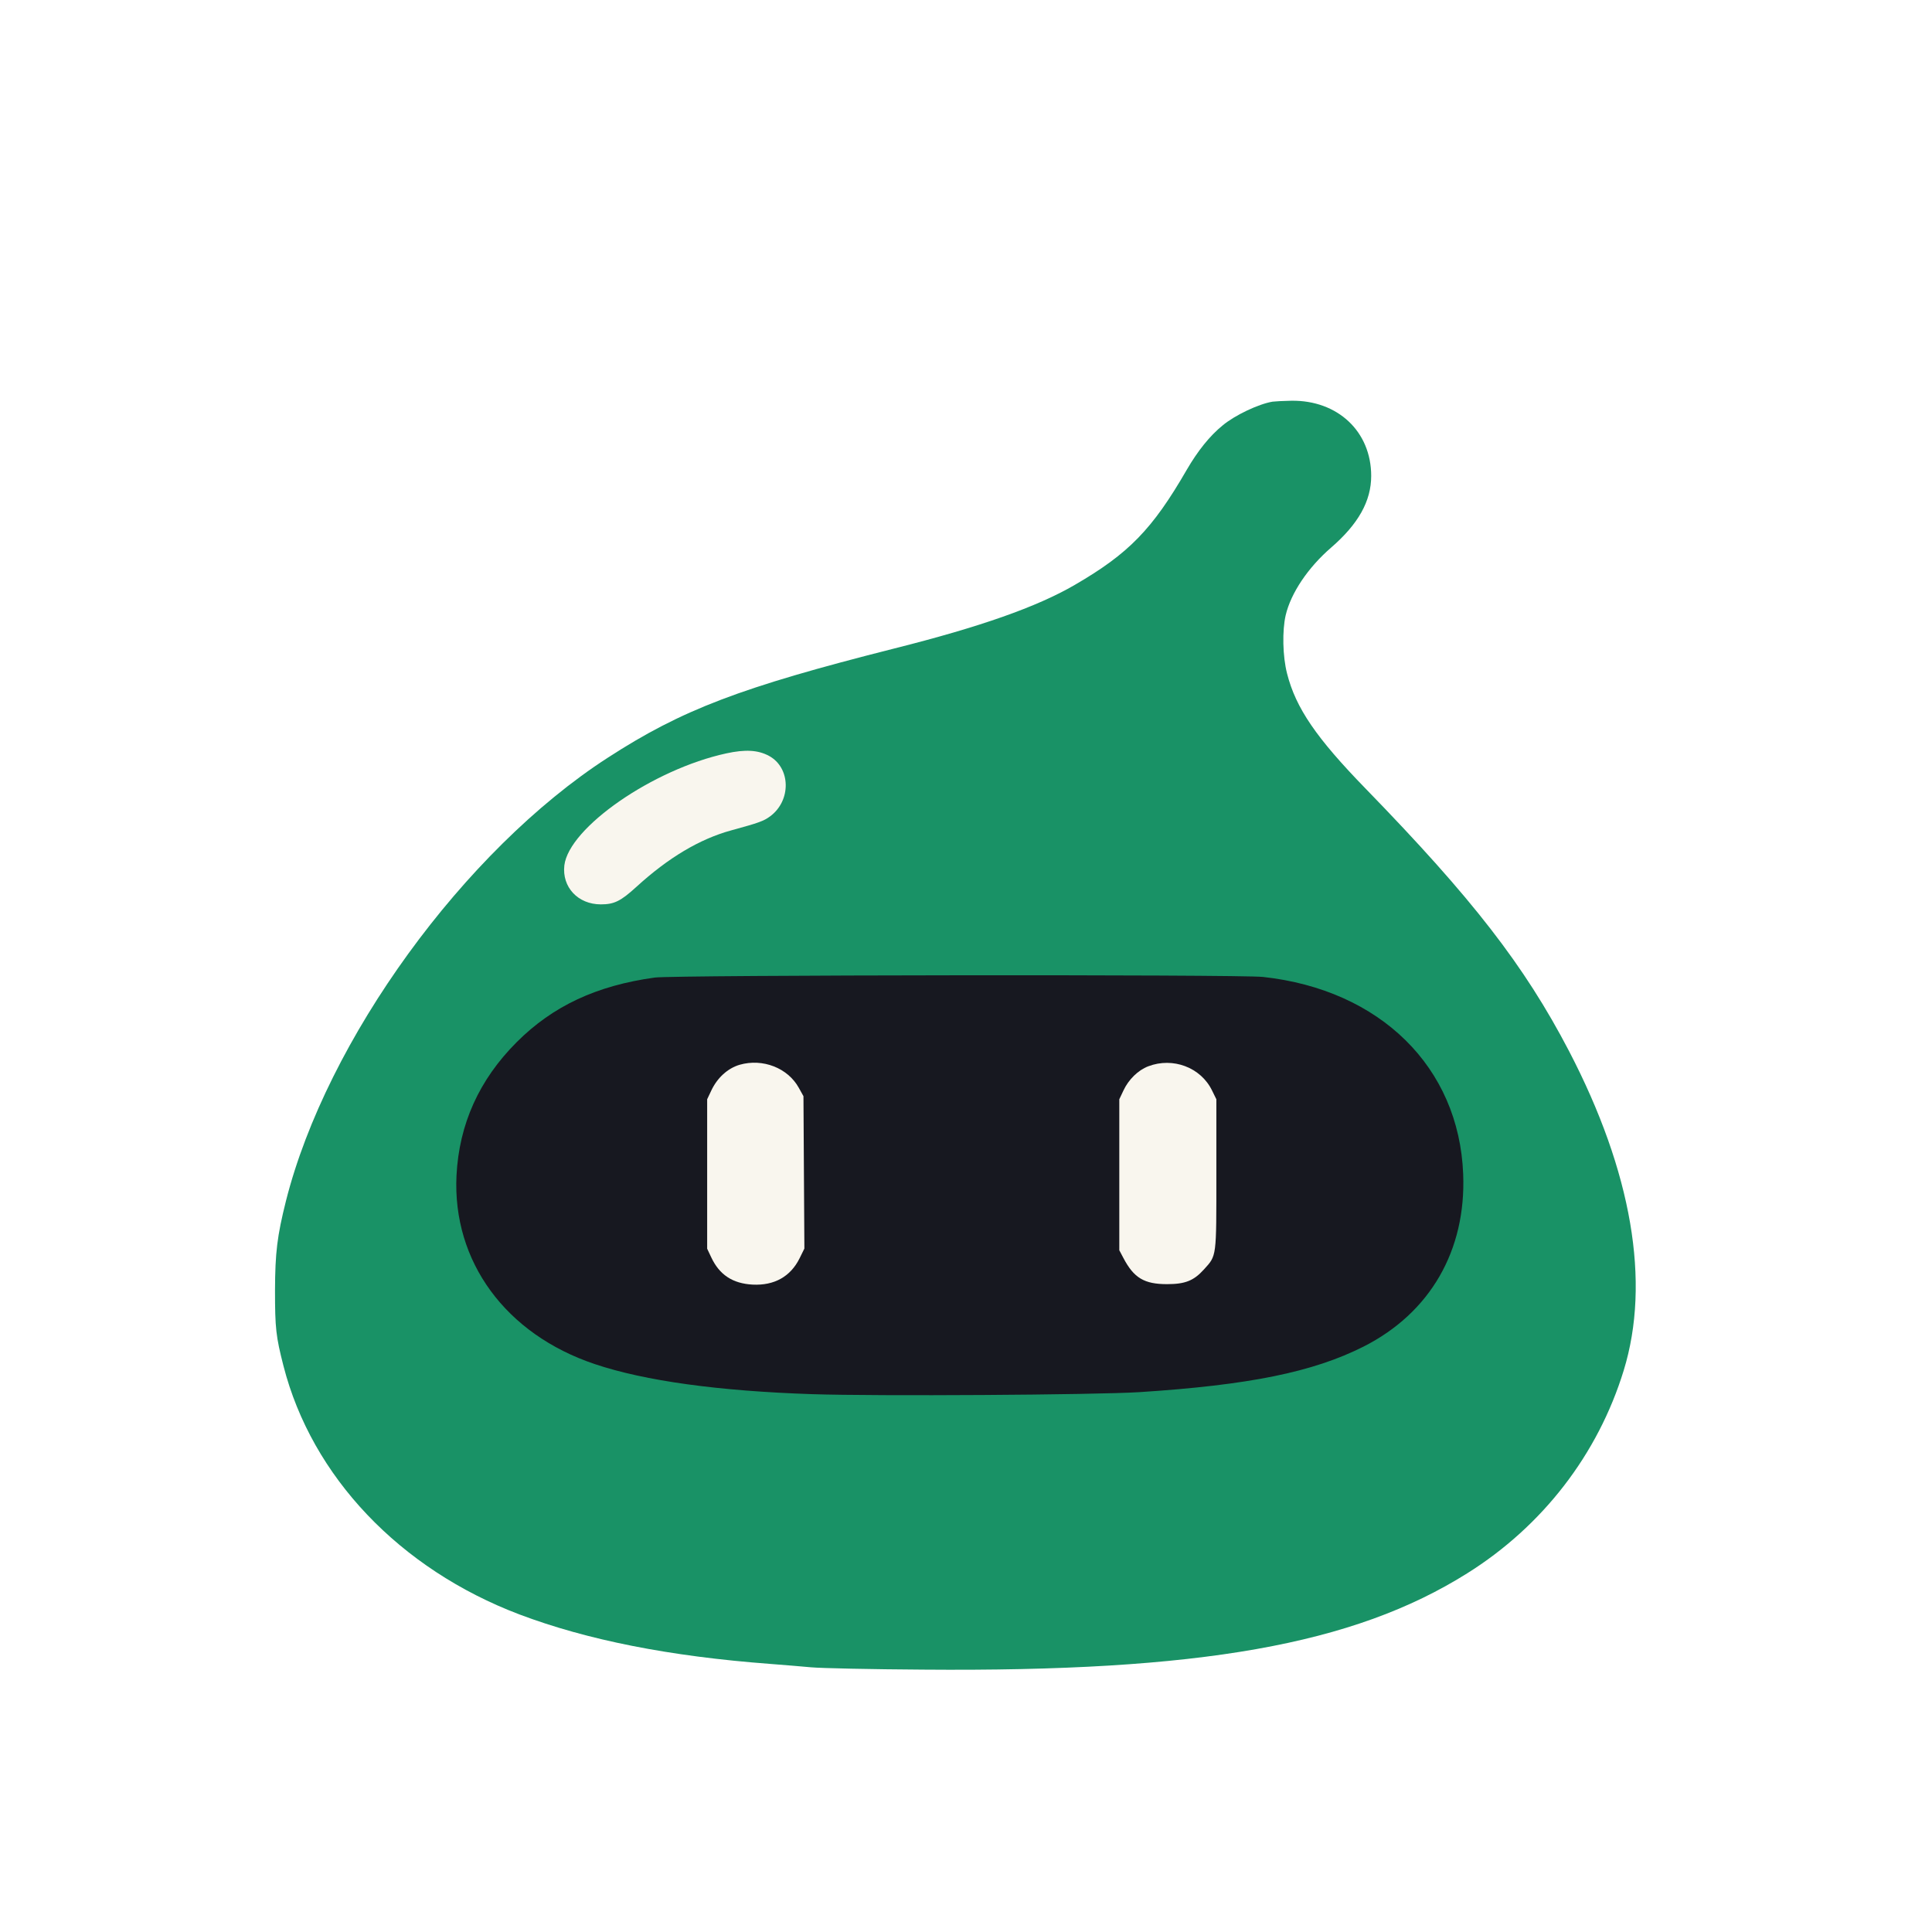
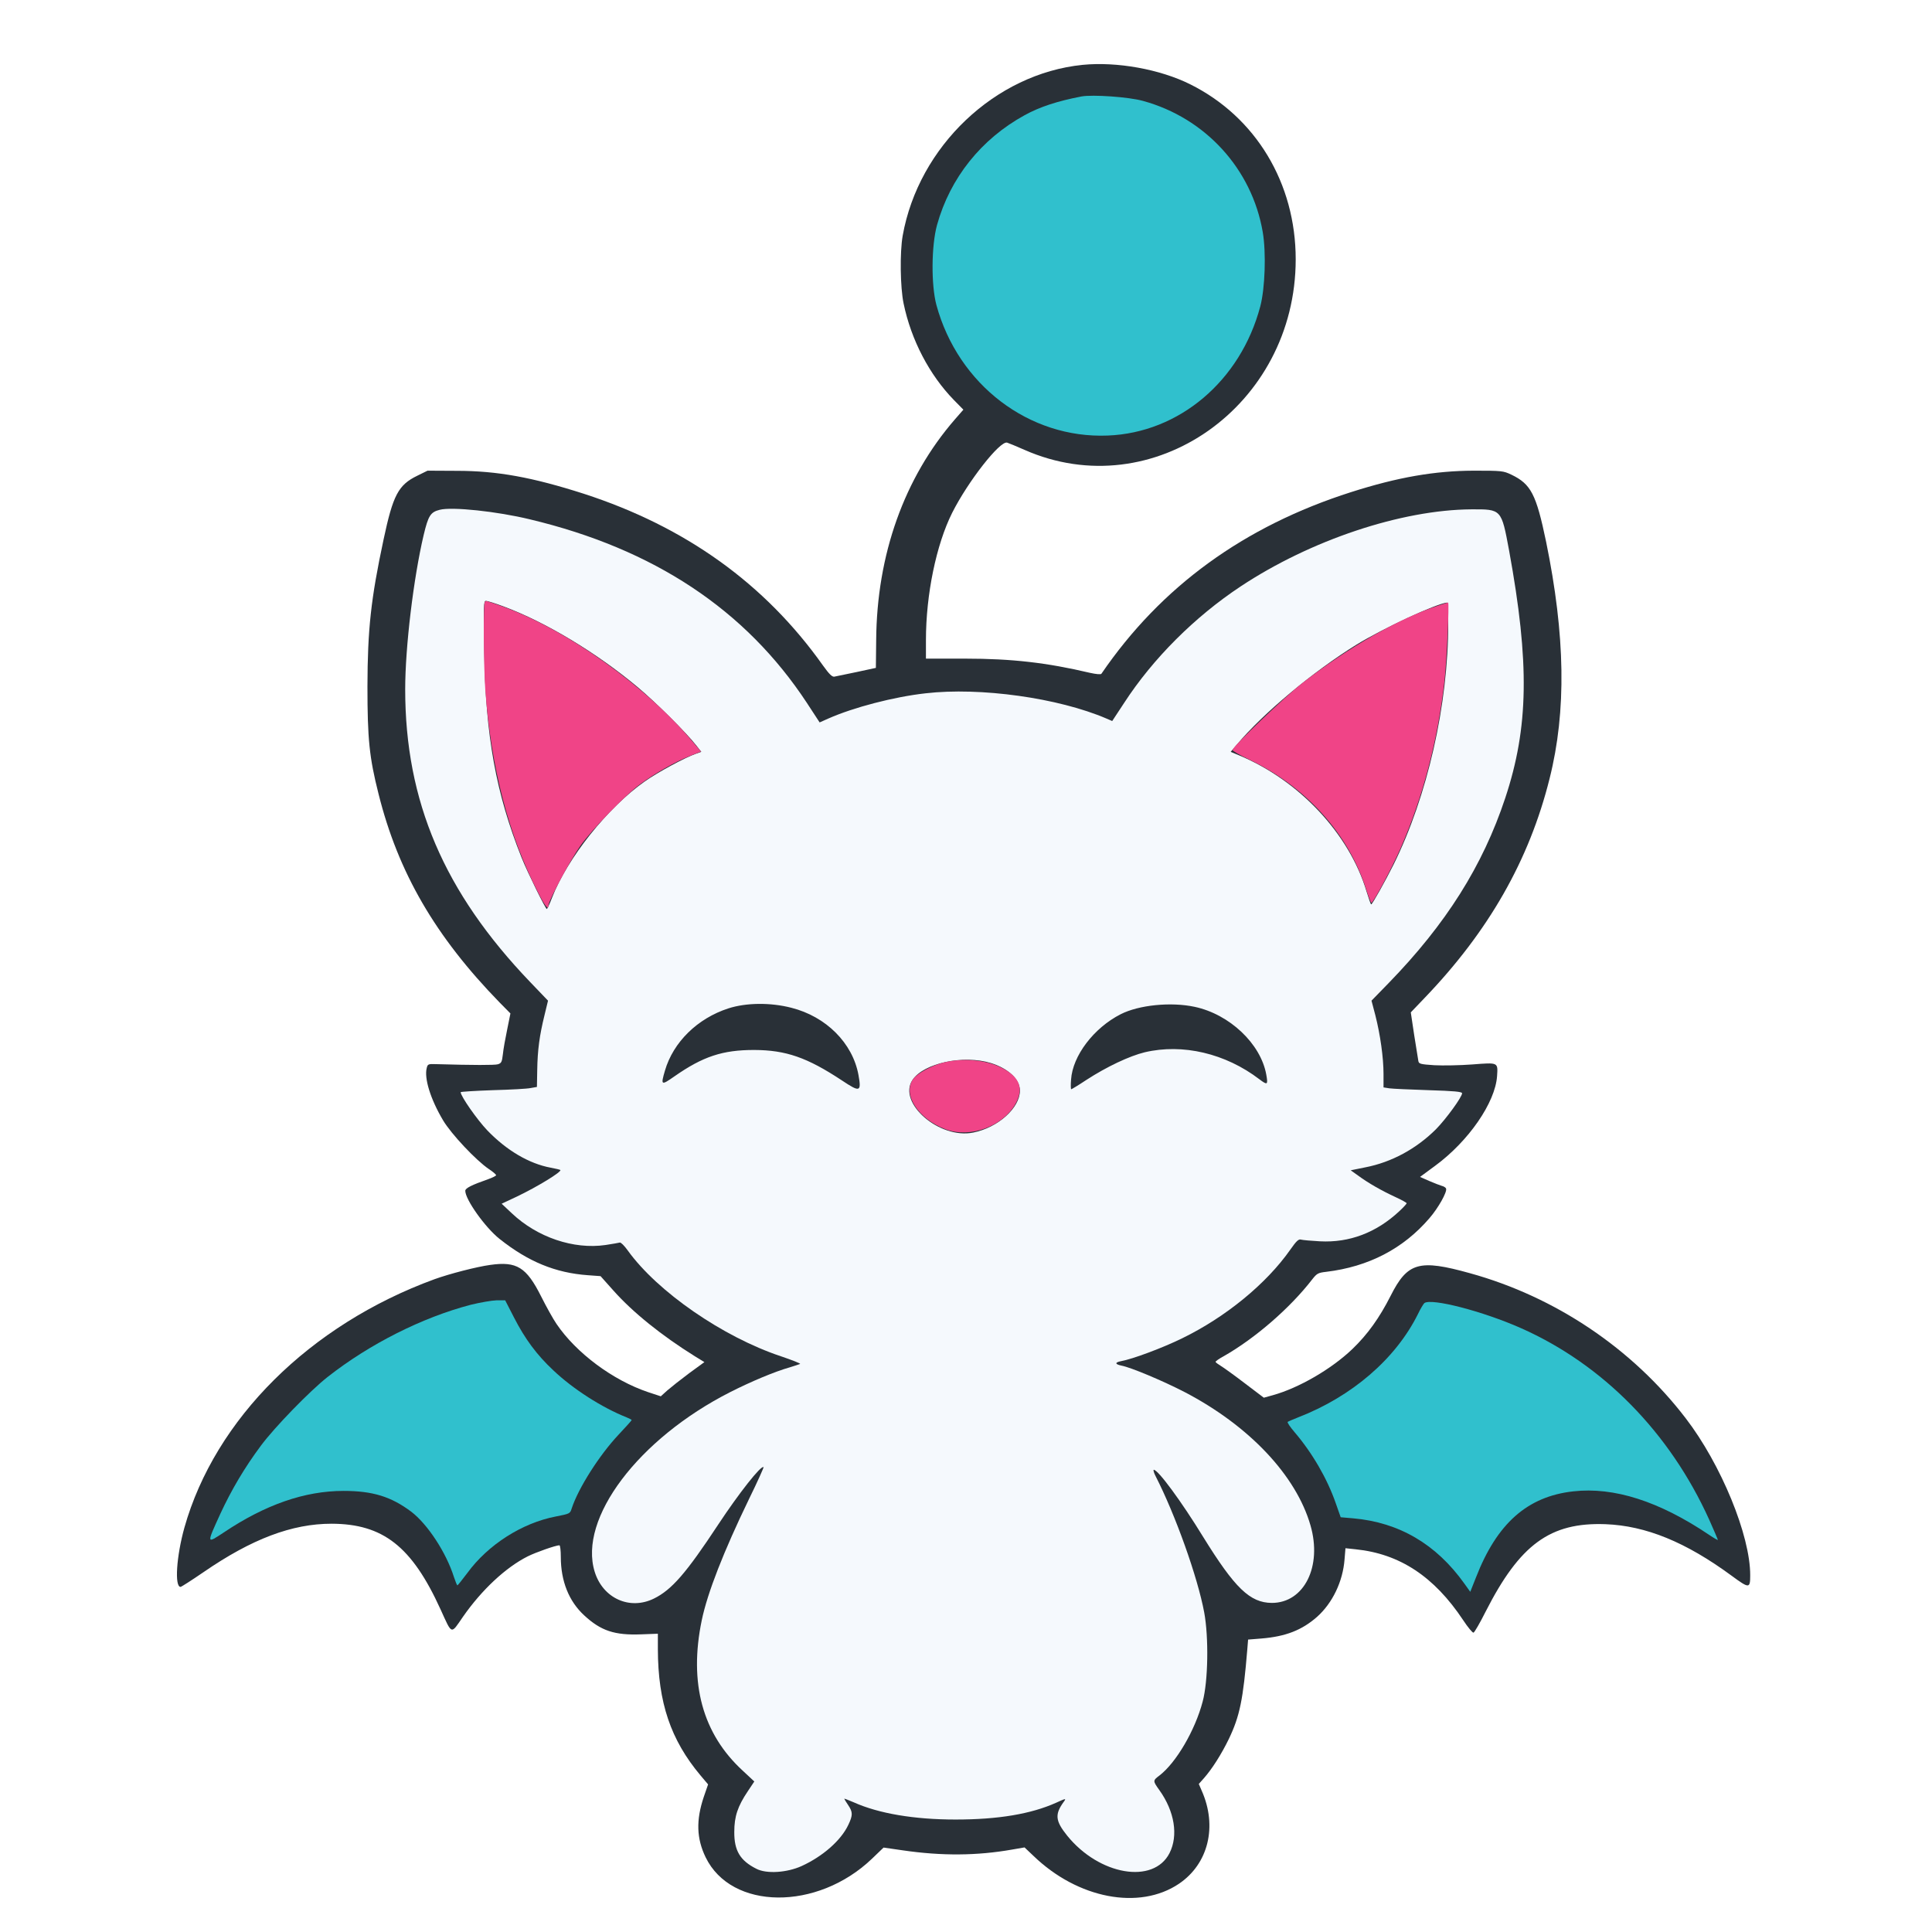
- <svg xmlns="http://www.w3.org/2000/svg" width="1254" height="1254" viewBox="0 0 1254 1254" role="img" aria-labelledby="title">
-   <g transform="translate(0,1254) scale(0.1,-0.1)" fill="#199266" stroke="none">
-     <path d="M8260 9933 c-91 -15 -245 -88 -324 -154 -84 -68 -162 -166 -233 -288 -224 -388 -378 -545 -728 -748 -244 -142 -613 -272 -1170 -412 -1000 -253 -1378 -397 -1860 -709 -932 -602 -1825 -1832 -2089 -2877 -57 -228 -70 -334 -71 -580 0 -246 6 -300 55 -491 184 -718 754 -1318 1532 -1613 440 -166 974 -272 1628 -321 80 -6 199 -16 265 -22 66 -6 392 -13 725 -15 1798 -15 2796 162 3533 625 490 307 849 773 1016 1317 176 573 53 1289 -355 2073 -290 556 -627 990 -1319 1702 -322 331 -454 524 -511 748 -29 112 -32 280 -9 379 34 144 145 309 294 438 177 153 261 302 261 466 0 288 -217 492 -518 488 -53 -1 -108 -4 -122 -6z" />
+ <svg xmlns="http://www.w3.org/2000/svg" viewBox="0 0 1254 1254" width="1254" height="1254" role="img" aria-labelledby="title">
+   <g transform="translate(0,1254) scale(0.1,-0.1)" fill="#293037" stroke="none" id="silhouette">
+     <path d="M7027 12119 c-567 -57 -1065 -529 -1168 -1109 -19 -108 -16 -336 6 -440 49 -237 168 -464 327 -627 l61 -62 -55 -63 c-329 -379 -507 -878 -511 -1433 l-2 -180 -125 -27 c-69 -14 -134 -28 -145 -30 -14 -2 -33 16 -73 72 -377 532 -893 901 -1552 1115 -334 107 -562 149 -825 149 l-190 1 -67 -33 c-123 -60 -157 -126 -218 -412 -83 -388 -104 -586 -105 -955 0 -341 12 -461 72 -698 127 -509 368 -925 786 -1354 l70 -71 -21 -104 c-12 -57 -25 -129 -28 -161 -6 -51 -10 -58 -33 -65 -22 -6 -156 -6 -400 1 -51 2 -55 0 -61 -24 -18 -67 24 -203 106 -341 53 -89 214 -260 297 -316 26 -17 47 -35 47 -40 0 -4 -24 -16 -52 -26 -106 -37 -148 -58 -148 -75 0 -57 129 -238 222 -312 186 -148 363 -221 574 -236 l82 -6 83 -93 c126 -142 314 -293 529 -427 l62 -38 -100 -73 c-55 -41 -118 -91 -141 -111 l-42 -38 -82 27 c-229 77 -467 254 -595 443 -22 32 -67 113 -100 179 -95 189 -158 228 -329 204 -89 -12 -266 -58 -363 -93 -809 -296 -1424 -907 -1623 -1612 -52 -186 -65 -385 -25 -385 5 0 72 43 148 95 315 217 576 315 832 315 334 -1 521 -147 707 -555 77 -169 66 -165 146 -49 121 174 277 320 420 392 54 27 183 72 206 72 5 0 9 -34 9 -75 0 -157 52 -288 152 -380 108 -100 197 -130 371 -123 l107 4 0 -101 c1 -345 83 -588 277 -819 l49 -58 -28 -81 c-51 -152 -47 -270 12 -392 167 -344 724 -349 1079 -10 l76 73 125 -18 c253 -37 482 -35 709 5 l81 14 58 -55 c288 -278 687 -354 944 -181 191 129 251 372 148 604 l-19 44 33 37 c53 60 114 156 162 255 71 148 93 256 120 583 l5 62 87 7 c157 13 262 54 360 140 101 90 168 230 179 373 l6 73 66 -7 c286 -29 510 -177 698 -460 31 -47 61 -83 67 -81 6 1 42 63 79 137 222 436 419 580 777 567 263 -10 522 -116 820 -335 114 -84 120 -83 120 3 1 258 -189 721 -419 1020 -346 452 -846 788 -1400 941 -330 92 -405 71 -515 -147 -72 -142 -149 -250 -248 -345 -137 -131 -348 -253 -517 -300 l-58 -16 -124 94 c-68 52 -139 103 -156 113 -18 11 -33 22 -33 26 0 4 24 21 54 37 202 115 430 312 574 499 30 38 38 42 90 48 275 33 500 150 670 348 58 67 116 171 108 192 -2 7 -15 15 -28 18 -13 4 -50 18 -82 32 l-59 26 99 73 c216 159 389 409 401 581 6 91 9 89 -161 76 -80 -6 -191 -8 -246 -5 -92 6 -101 9 -104 28 -2 12 -14 87 -27 168 l-22 147 89 93 c416 433 680 895 812 1425 110 437 102 929 -23 1538 -64 307 -98 373 -225 434 -53 25 -60 26 -245 26 -252 -1 -491 -42 -795 -139 -696 -222 -1234 -613 -1621 -1179 -4 -6 -34 -3 -75 6 -279 66 -508 92 -807 92 l-257 0 0 120 c0 297 67 620 170 826 103 205 311 470 357 456 10 -3 61 -24 113 -47 832 -367 1760 285 1760 1237 0 494 -259 924 -685 1136 -197 98 -476 148 -698 126z" />
  </g>
-   <g transform="translate(0,1254) scale(0.1,-0.1)" fill="#171820" stroke="none">
-     <path d="M4250 6195 c-377 -52 -661 -184 -896 -419 -244 -244 -374 -532 -391 -866 -27 -558 319 -1030 898 -1224 324 -109 804 -175 1409 -195 419 -14 1837 -5 2125 13 713 46 1127 130 1456 296 432 219 666 624 646 1120 -27 693 -538 1196 -1299 1279 -153 17 -3823 13 -3948 -4z" />
+   <g transform="translate(0,1254) scale(0.1,-0.1)" fill="#F5F9FD" stroke="none" id="white">
+     <path d="M2854 9231 c-60 -15 -74 -38 -104 -163 -66 -280 -120 -728 -120 -1002 0 -727 252 -1317 812 -1901 l115 -120 -23 -95 c-32 -130 -45 -225 -47 -355 l-2 -110 -40 -7 c-22 -5 -133 -11 -247 -14 -115 -4 -208 -10 -208 -13 0 -26 107 -179 173 -248 125 -130 271 -216 411 -242 33 -6 61 -13 63 -15 11 -11 -149 -109 -283 -173 l-98 -46 66 -62 c165 -156 401 -236 608 -206 45 7 87 14 93 16 7 2 30 -21 52 -52 192 -267 616 -560 993 -686 74 -25 130 -47 125 -50 -4 -2 -35 -12 -67 -22 -96 -27 -251 -92 -387 -161 -596 -303 -986 -820 -879 -1166 53 -172 227 -251 384 -174 116 57 209 164 418 481 134 203 279 387 294 372 2 -2 -40 -96 -95 -208 -164 -339 -269 -607 -306 -785 -85 -409 5 -738 267 -978 l74 -69 -42 -63 c-66 -98 -88 -164 -88 -264 -1 -122 38 -187 144 -240 66 -34 198 -25 293 18 138 63 256 167 303 267 30 63 30 83 -1 129 -14 20 -25 39 -25 41 0 2 28 -9 63 -24 161 -72 391 -111 659 -111 278 0 490 36 653 109 63 29 66 29 51 8 -61 -83 -57 -125 21 -222 208 -257 560 -317 664 -113 58 114 33 271 -66 409 -43 60 -43 62 1 95 108 83 231 293 280 479 36 133 40 419 10 580 -43 230 -187 633 -315 883 -12 23 -17 42 -12 42 28 0 179 -205 320 -435 206 -333 304 -428 446 -429 210 0 328 237 251 503 -93 324 -398 647 -816 865 -141 73 -348 160 -410 172 -44 9 -45 21 -4 29 77 14 272 87 398 149 283 138 546 354 701 575 40 57 54 70 70 65 11 -3 66 -8 123 -11 190 -10 365 56 514 195 27 25 48 48 48 52 0 4 -33 22 -72 40 -89 41 -177 91 -242 139 l-49 35 94 19 c171 33 331 120 459 247 66 67 170 210 170 234 0 10 -52 15 -217 20 -120 4 -235 9 -255 12 l-38 6 0 87 c0 106 -21 255 -53 381 l-25 95 112 115 c372 383 610 760 756 1200 152 458 159 875 25 1607 -50 269 -49 268 -245 267 -455 -3 -1044 -200 -1497 -500 -299 -198 -570 -469 -757 -757 l-77 -117 -37 16 c-312 134 -819 205 -1174 164 -206 -23 -467 -91 -632 -164 l-56 -25 -83 127 c-398 605 -993 999 -1797 1191 -214 52 -508 83 -586 62z m414 -627 c272 -101 603 -300 871 -524 116 -97 317 -297 380 -378 l33 -42 -34 -12 c-72 -25 -248 -120 -333 -180 -241 -169 -503 -499 -602 -755 -15 -40 -31 -73 -34 -73 -8 0 -124 235 -163 332 -167 418 -235 792 -243 1346 -5 296 -4 322 11 322 9 0 61 -16 114 -36z m6132 -111 c0 -526 -135 -1121 -355 -1565 -54 -108 -138 -258 -145 -258 -3 0 -16 37 -30 83 -112 375 -437 722 -829 885 l-53 22 40 47 c170 203 497 476 777 649 173 106 516 266 588 273 4 1 7 -61 7 -136z m-4264 -2494 c226 -57 398 -229 436 -436 20 -111 10 -114 -107 -36 -227 150 -364 197 -570 198 -205 0 -332 -42 -517 -171 -87 -61 -90 -59 -62 37 54 185 211 339 412 404 115 37 272 39 408 4z m2618 6 c226 -48 429 -239 465 -440 12 -67 8 -70 -45 -30 -220 168 -498 233 -744 175 -99 -24 -247 -94 -378 -179 -51 -34 -96 -61 -99 -61 -3 0 -4 28 -1 63 10 154 147 335 322 424 118 60 326 81 480 48z m-1322 -365 c113 -35 188 -106 188 -179 0 -112 -142 -240 -303 -272 -220 -45 -494 194 -394 342 73 109 331 164 509 109z" />
  </g>
-   <g transform="translate(0,1254) scale(0.1,-0.1)" fill="#F9F6EE" stroke="none">
-     <path d="M4714 7650 c-475 -103 -1021 -481 -1051 -727 -16 -141 88 -253 237 -253 87 0 129 21 231 114 207 189 410 310 614 366 183 50 212 61 253 91 139 102 135 316 -7 393 -71 38 -153 43 -277 16z" />
-     <path d="M4801 5629 c-78 -23 -146 -85 -185 -169 l-26 -55 0 -485 0 -485 26 -55 c53 -114 139 -171 269 -178 141 -7 246 52 305 171 l31 63 -3 494 -3 495 -30 54 c-71 129 -234 193 -384 150z" />
-     <path d="M7453 5619 c-66 -25 -128 -86 -161 -157 l-27 -57 0 -490 0 -490 27 -51 c68 -129 135 -169 283 -169 117 0 173 22 239 95 84 93 81 73 81 620 l0 485 -28 57 c-73 150 -254 218 -414 157z" />
+   <g transform="translate(0,1254) scale(0.1,-0.1)" fill="#30C0CD" stroke="none" id="turquoise">
+     <path d="M7020 11914 c-156 -30 -270 -67 -370 -122 -282 -155 -483 -407 -568 -712 -37 -134 -39 -389 -4 -520 141 -517 601 -868 1112 -847 464 18 862 355 990 838 31 117 39 349 16 483 -70 409 -372 740 -777 851 -92 26 -328 42 -399 29z" />
+     <path d="M3055 4071 c-314 -82 -657 -255 -928 -468 -115 -90 -347 -329 -434 -447 -105 -141 -191 -286 -264 -444 -89 -195 -89 -193 23 -119 270 181 526 270 778 270 189 0 308 -37 438 -134 107 -81 228 -266 278 -424 10 -30 20 -55 23 -55 3 1 32 37 65 81 133 182 354 324 574 366 91 18 92 18 103 53 43 131 179 345 303 477 47 50 86 93 86 96 0 2 -15 10 -32 17 -161 64 -347 183 -476 305 -109 102 -184 204 -256 344 l-57 111 -57 0 c-31 -1 -106 -14 -167 -29z" />
+     <path d="M9245 4082 c-5 -4 -25 -36 -42 -72 -145 -291 -429 -535 -778 -670 -33 -13 -63 -26 -67 -29 -4 -4 16 -33 44 -66 116 -136 212 -301 268 -462 l32 -91 81 -7 c297 -26 539 -167 722 -424 l38 -53 37 93 c136 351 334 526 631 559 265 30 558 -64 882 -282 31 -21 57 -36 57 -33 0 3 -25 62 -56 131 -256 566 -690 1008 -1223 1244 -246 109 -581 196 -626 162z" />
+   </g>
+   <g transform="translate(0,1254) scale(0.1,-0.1)" fill="#F04487" stroke="none" id="pink">
+     <path d="M3147 8633 c-11 -10 -8 -422 3 -573 38 -506 151 -940 342 -1312 46 -91 68 -118 68 -84 0 29 143 296 207 386 75 106 296 334 388 400 92 68 227 145 315 180 l80 32 -43 51 c-309 373 -838 748 -1260 896 -101 35 -92 33 -100 24z" />
+     <path d="M9340 8611 c-252 -81 -587 -272 -885 -503 -115 -89 -455 -415 -455 -436 0 -6 47 -33 104 -60 371 -177 647 -482 762 -840 16 -51 32 -92 35 -92 13 0 134 227 191 357 144 330 240 698 283 1078 15 125 33 516 24 514 -2 0 -29 -8 -59 -18z" />
+     <path d="M6126 5644 c-77 -19 -172 -70 -199 -108 -71 -99 33 -260 211 -326 157 -59 368 17 452 163 58 101 29 178 -90 237 -100 51 -250 64 -374 34z" />
  </g>
</svg>
